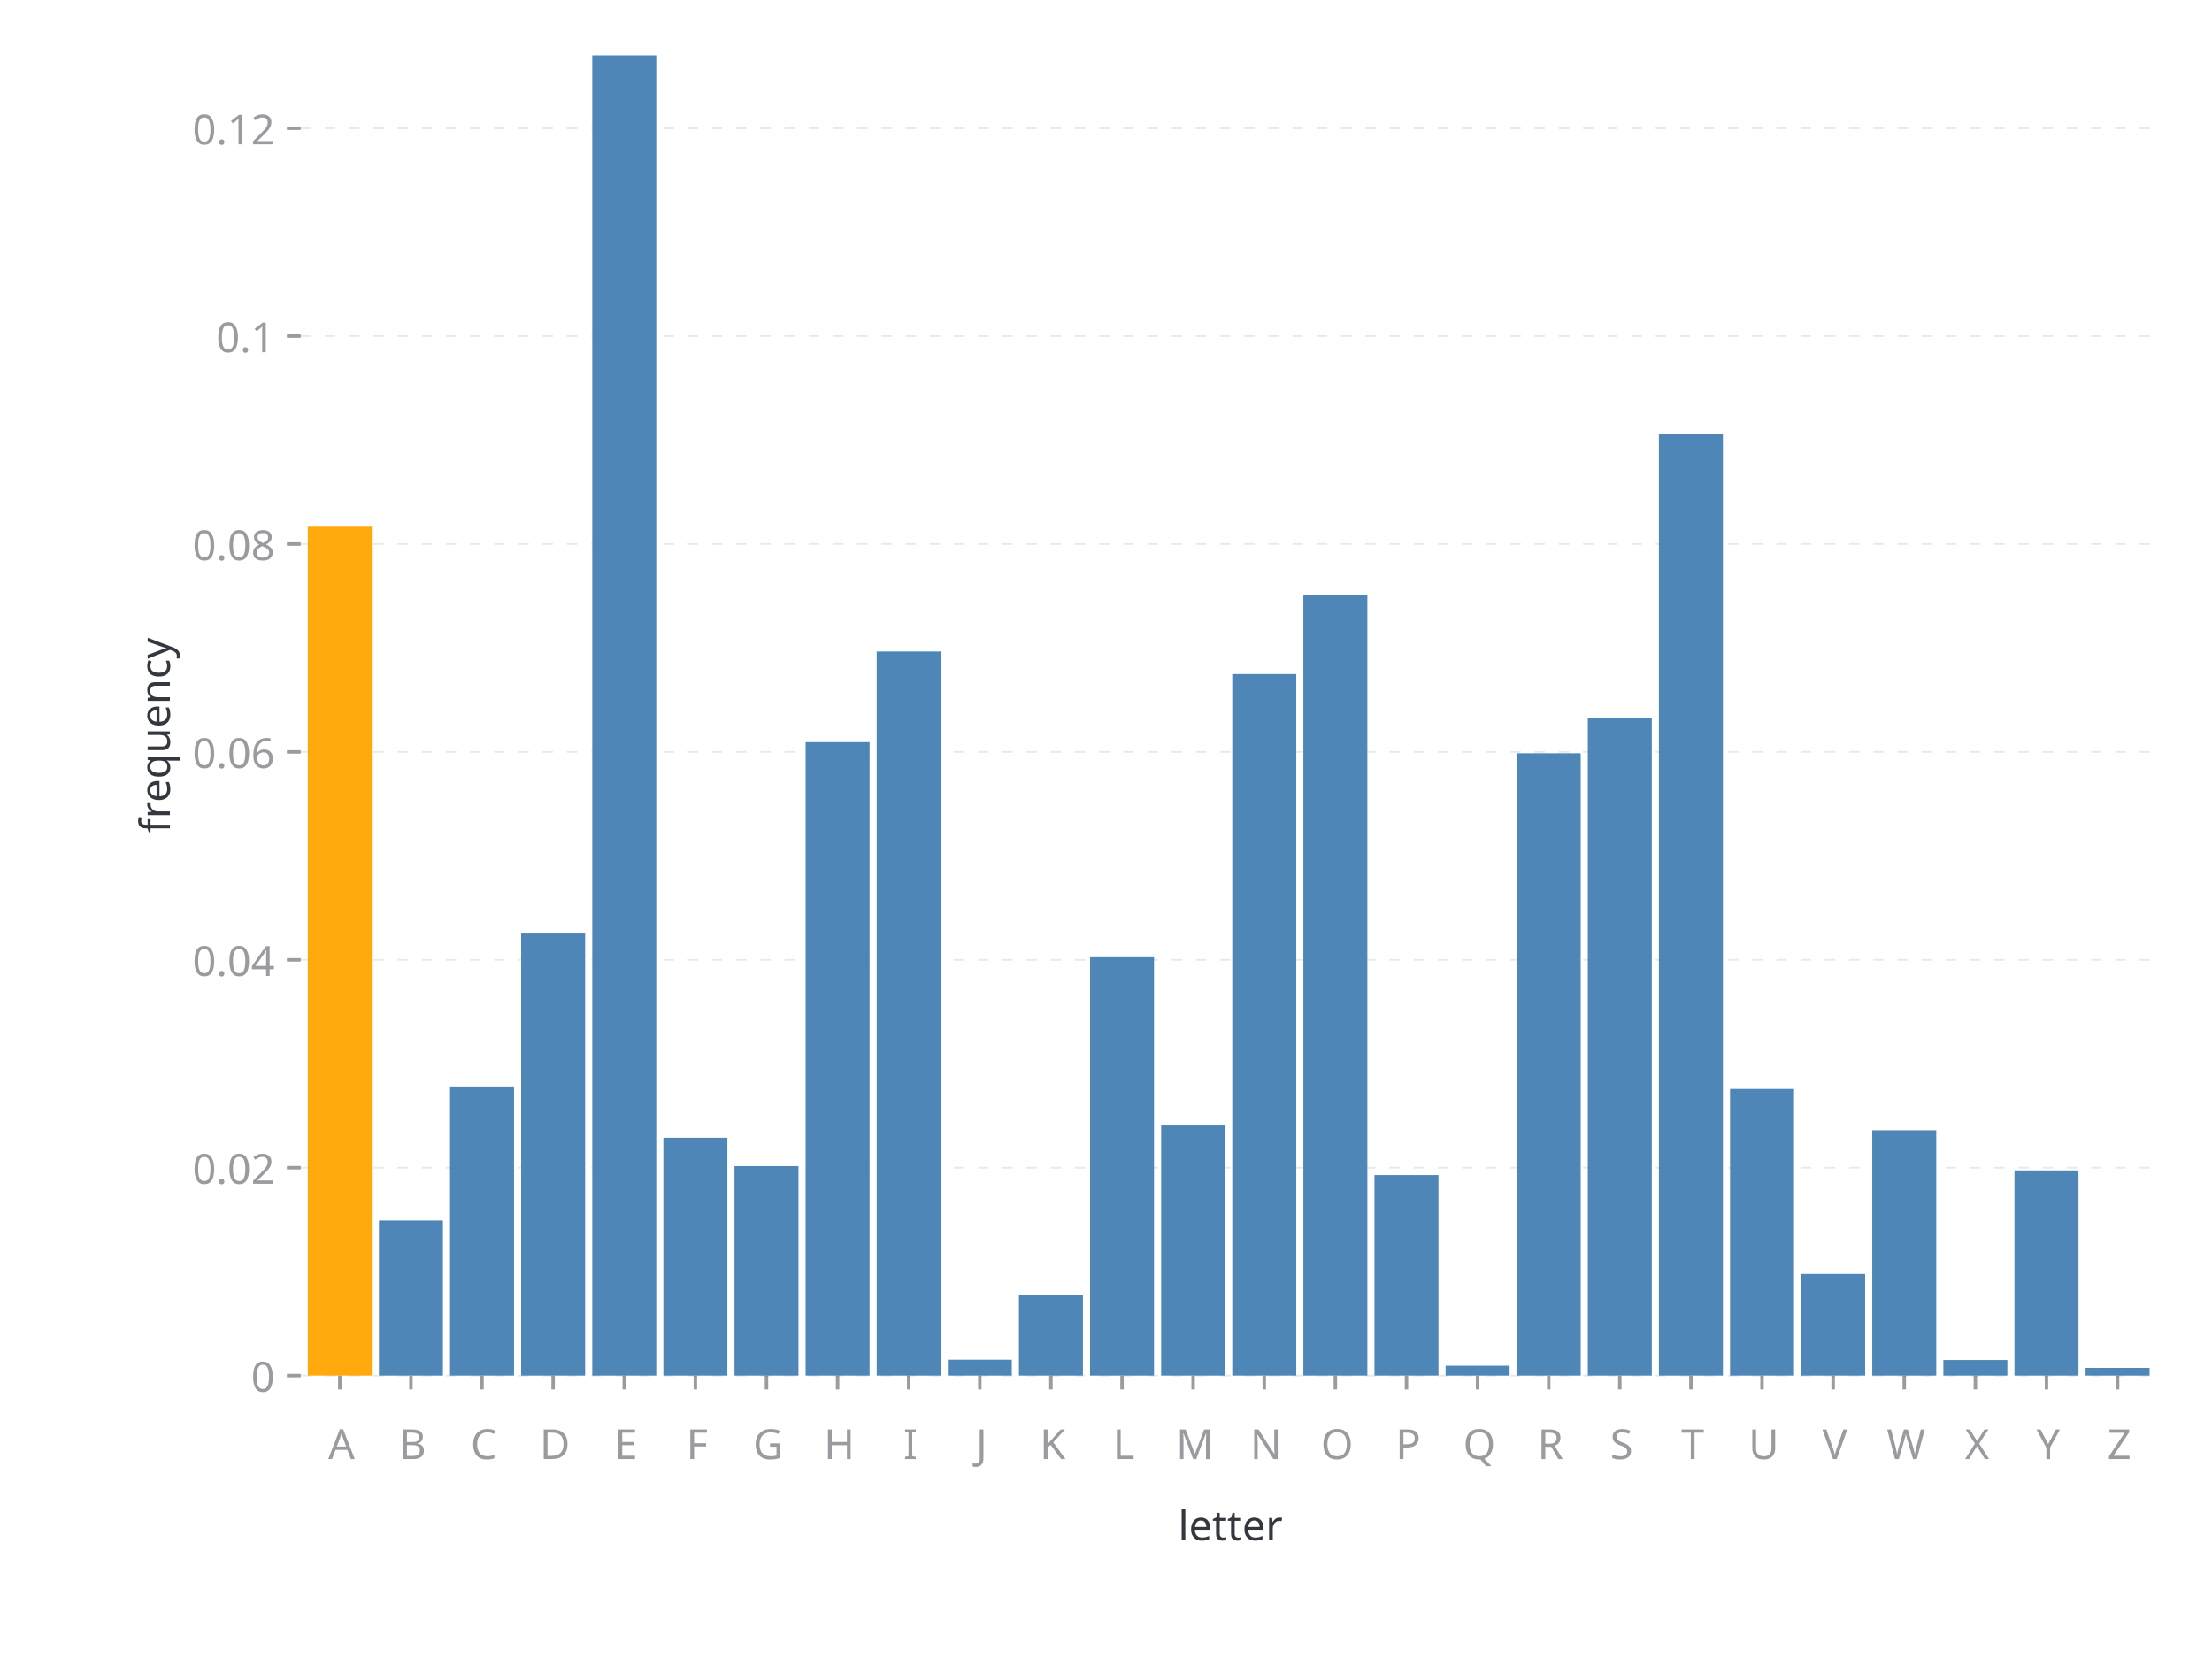
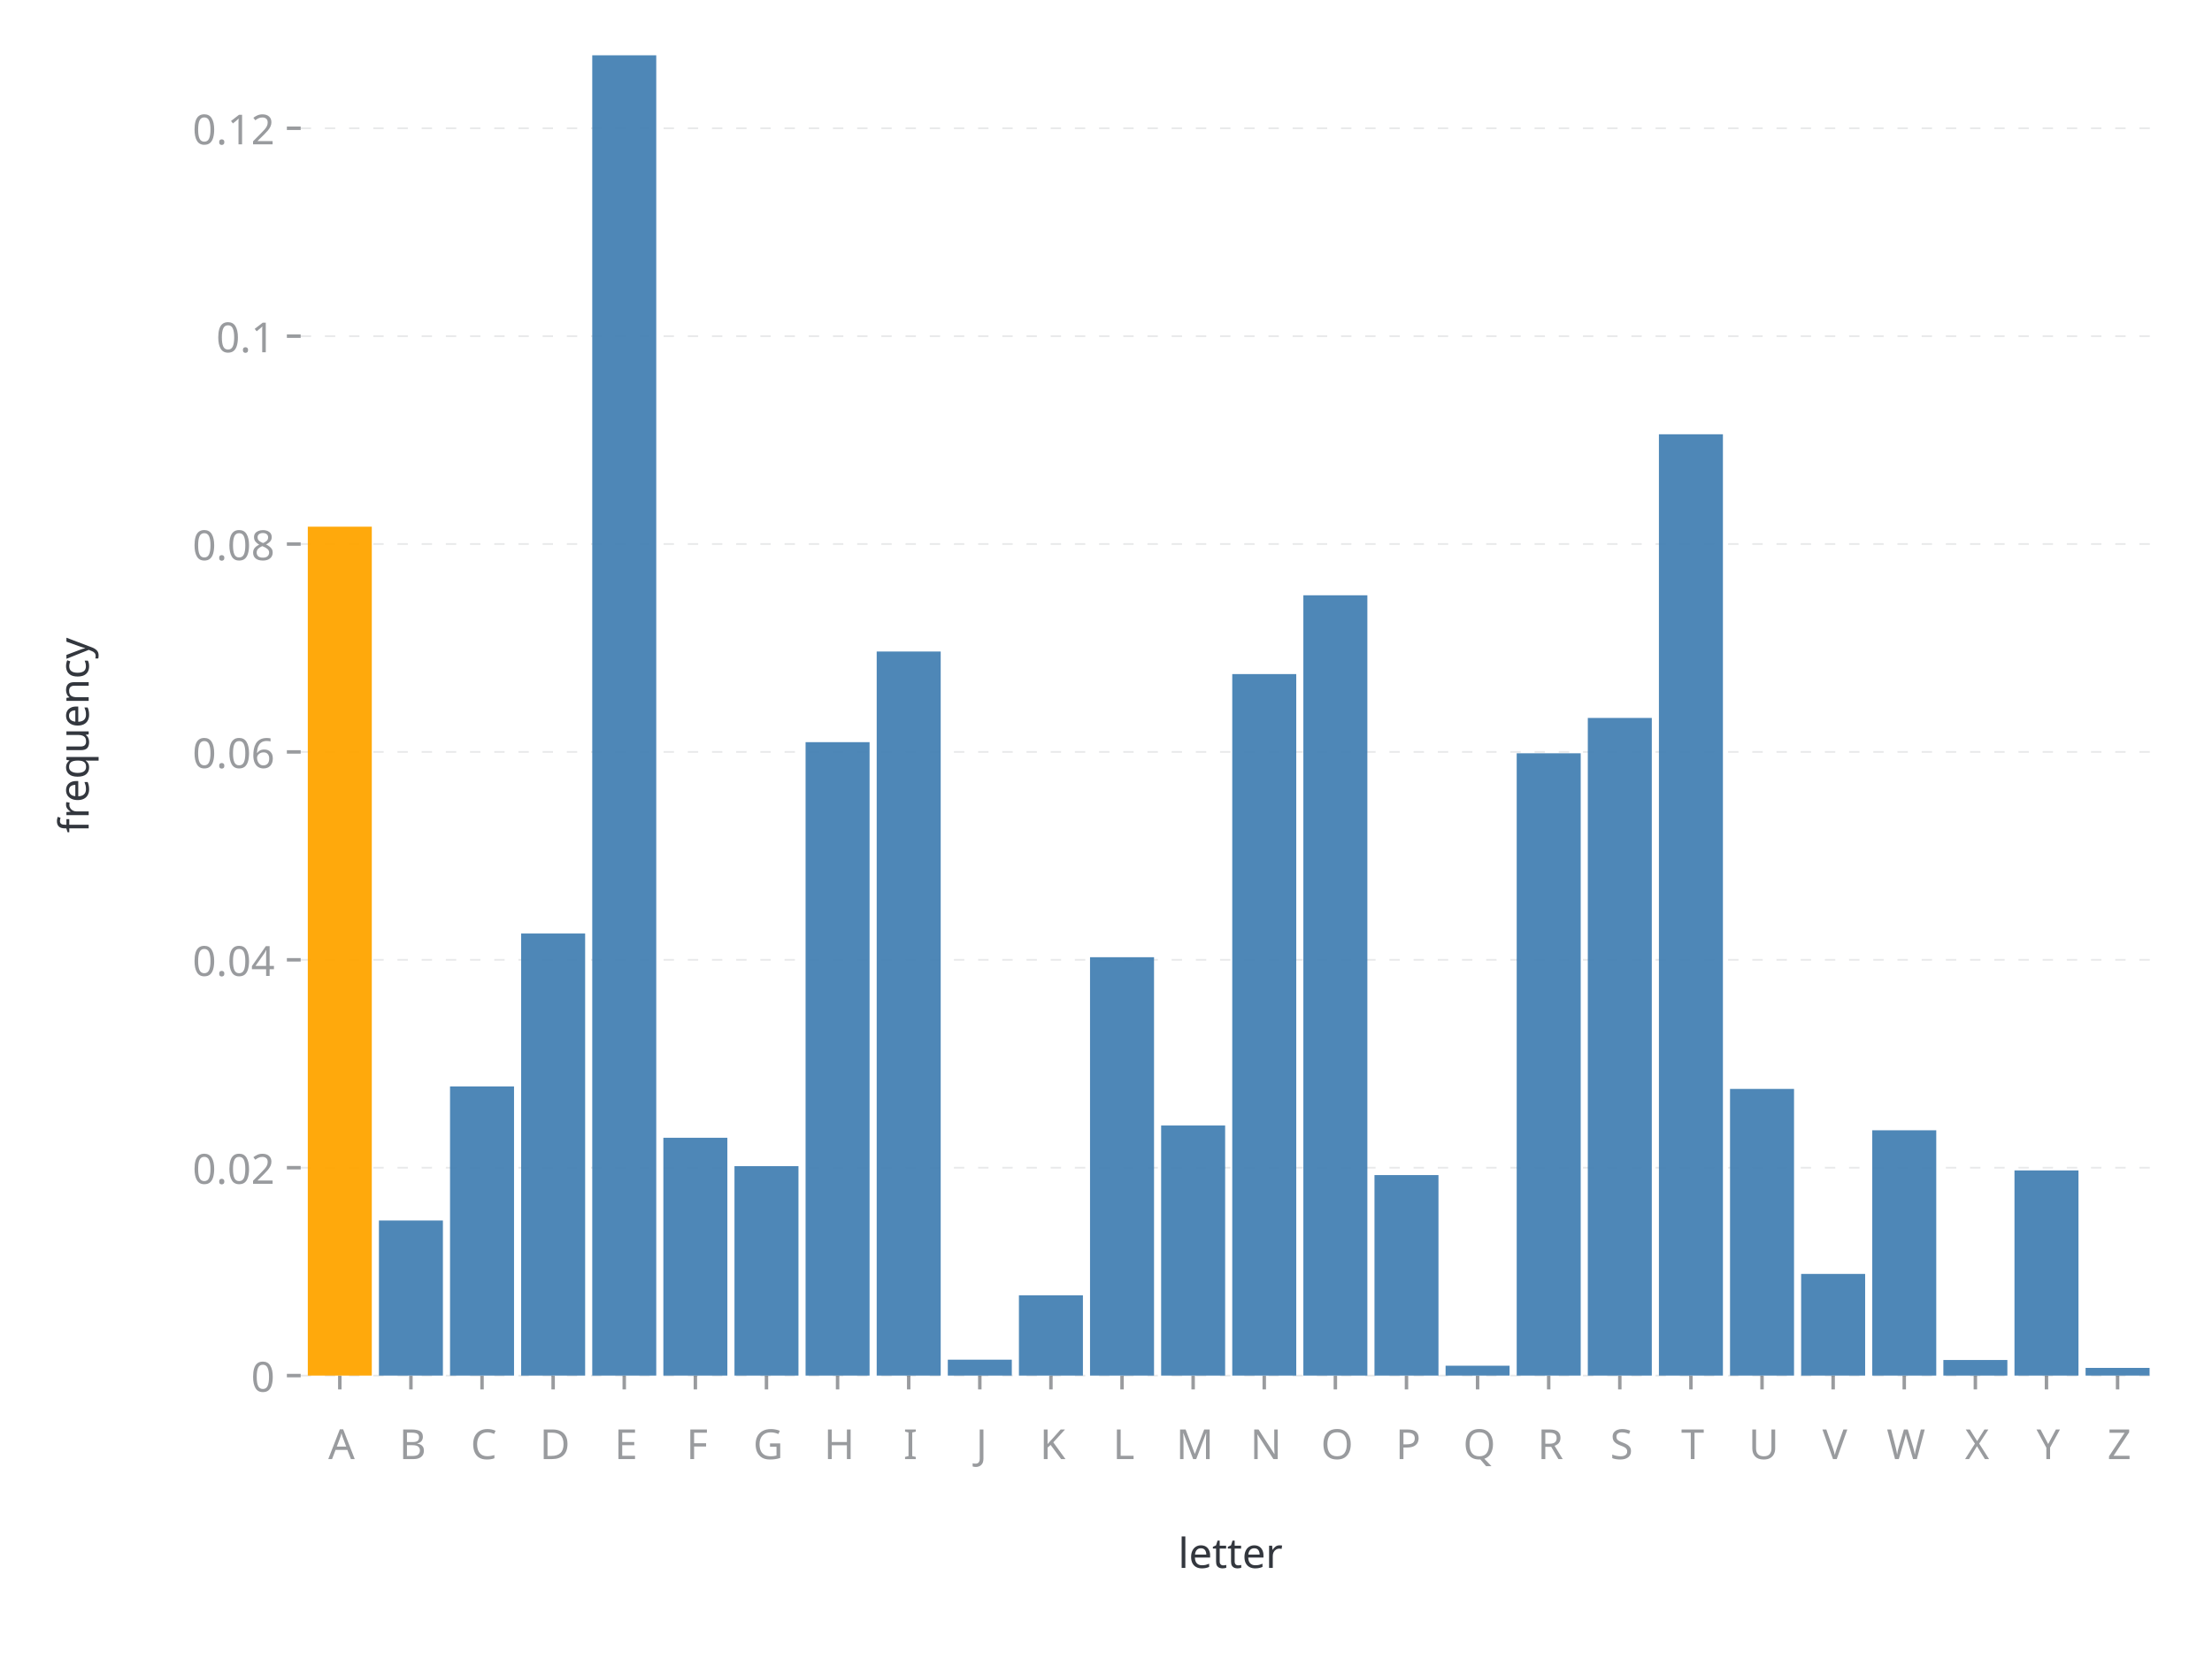
<svg xmlns="http://www.w3.org/2000/svg" width="640" height="480" style="background: transparent;" color-interpolation-filters="sRGB">
  <defs />
  <g id="g-svg-camera">
    <g id="g-root" fill="none">
      <g id="g-svg-36" fill="none" class="view">
        <g>
          <path id="g-svg-37" fill="rgba(0,0,0,0)" class="area" d="M 0,0 l 640,0 l 0,480 l-640 0 z" x="0" y="0" width="640" height="480" />
        </g>
        <g>
          <path id="g-svg-38" fill="rgba(0,0,0,0)" class="area" d="M 16,16 l 608,0 l 0,448 l-608 0 z" x="16" y="16" width="608" height="448" />
        </g>
        <g>
          <path id="g-svg-39" fill="rgba(0,0,0,0)" class="area" d="M 87,16 l 537,0 l 0,382 l-537 0 z" x="87" y="16" width="537" height="382" />
        </g>
        <g>
          <path id="g-svg-40" fill="rgba(0,0,0,0)" class="area" d="M 87,16 l 537,0 l 0,382 l-537 0 z" x="87" y="16" width="537" height="382" />
        </g>
        <g id="g-svg-41" fill="none" class="component">
          <g id="g-svg-43" fill="none" class="axis">
            <g id="g-svg-44" fill="none" class="axis-grid-group" />
            <g id="g-svg-45" fill="none" class="axis-main-group">
              <g id="g-svg-46" fill="none" class="axis-line-group">
                <g>
                  <line id="g-svg-47" fill="none" x1="87" y1="398" x2="624" y2="398" class="axis-line axis-line" stroke-width="0.5" stroke="rgba(29,33,41,1)" stroke-opacity="0.45" opacity="0" />
                </g>
              </g>
              <g id="g-svg-48" fill="none" class="axis-tick-group">
                <g id="g-svg-49" fill="none" transform="matrix(1,0,0,1,98.31609,398)" class="axis-tick">
                  <g>
                    <line id="g-svg-75" fill="none" x1="0" y1="0" x2="0" y2="4" class="axis-tick-item" stroke-width="1" stroke="rgba(29,33,41,1)" opacity="0.45" />
                  </g>
                </g>
                <g id="g-svg-50" fill="none" transform="matrix(1,0,0,1,118.8908,398)" class="axis-tick">
                  <g>
                    <line id="g-svg-76" fill="none" x1="0" y1="0" x2="0" y2="4" class="axis-tick-item" stroke-width="1" stroke="rgba(29,33,41,1)" opacity="0.45" />
                  </g>
                </g>
                <g id="g-svg-51" fill="none" transform="matrix(1,0,0,1,139.4655,398)" class="axis-tick">
                  <g>
                    <line id="g-svg-77" fill="none" x1="0" y1="0" x2="0" y2="4" class="axis-tick-item" stroke-width="1" stroke="rgba(29,33,41,1)" opacity="0.45" />
                  </g>
                </g>
                <g id="g-svg-52" fill="none" transform="matrix(1,0,0,1,160.0402,398)" class="axis-tick">
                  <g>
                    <line id="g-svg-78" fill="none" x1="0" y1="0" x2="0" y2="4" class="axis-tick-item" stroke-width="1" stroke="rgba(29,33,41,1)" opacity="0.45" />
                  </g>
                </g>
                <g id="g-svg-53" fill="none" transform="matrix(1,0,0,1,180.6149,398)" class="axis-tick">
                  <g>
                    <line id="g-svg-79" fill="none" x1="0" y1="0" x2="0" y2="4" class="axis-tick-item" stroke-width="1" stroke="rgba(29,33,41,1)" opacity="0.45" />
                  </g>
                </g>
                <g id="g-svg-54" fill="none" transform="matrix(1,0,0,1,201.1897,398)" class="axis-tick">
                  <g>
                    <line id="g-svg-80" fill="none" x1="0" y1="0" x2="0" y2="4" class="axis-tick-item" stroke-width="1" stroke="rgba(29,33,41,1)" opacity="0.45" />
                  </g>
                </g>
                <g id="g-svg-55" fill="none" transform="matrix(1,0,0,1,221.7644,398)" class="axis-tick">
                  <g>
                    <line id="g-svg-81" fill="none" x1="0" y1="0" x2="0" y2="4" class="axis-tick-item" stroke-width="1" stroke="rgba(29,33,41,1)" opacity="0.45" />
                  </g>
                </g>
                <g id="g-svg-56" fill="none" transform="matrix(1,0,0,1,242.3391,398)" class="axis-tick">
                  <g>
                    <line id="g-svg-82" fill="none" x1="0" y1="0" x2="0" y2="4" class="axis-tick-item" stroke-width="1" stroke="rgba(29,33,41,1)" opacity="0.45" />
                  </g>
                </g>
                <g id="g-svg-57" fill="none" transform="matrix(1,0,0,1,262.9138,398)" class="axis-tick">
                  <g>
                    <line id="g-svg-83" fill="none" x1="0" y1="0" x2="0" y2="4" class="axis-tick-item" stroke-width="1" stroke="rgba(29,33,41,1)" opacity="0.45" />
                  </g>
                </g>
                <g id="g-svg-58" fill="none" transform="matrix(1,0,0,1,283.4885,398)" class="axis-tick">
                  <g>
                    <line id="g-svg-84" fill="none" x1="0" y1="0" x2="0" y2="4" class="axis-tick-item" stroke-width="1" stroke="rgba(29,33,41,1)" opacity="0.45" />
                  </g>
                </g>
                <g id="g-svg-59" fill="none" transform="matrix(1,0,0,1,304.0632,398)" class="axis-tick">
                  <g>
                    <line id="g-svg-85" fill="none" x1="0" y1="0" x2="0" y2="4" class="axis-tick-item" stroke-width="1" stroke="rgba(29,33,41,1)" opacity="0.45" />
                  </g>
                </g>
                <g id="g-svg-60" fill="none" transform="matrix(1,0,0,1,324.6379,398)" class="axis-tick">
                  <g>
                    <line id="g-svg-86" fill="none" x1="0" y1="0" x2="0" y2="4" class="axis-tick-item" stroke-width="1" stroke="rgba(29,33,41,1)" opacity="0.45" />
                  </g>
                </g>
                <g id="g-svg-61" fill="none" transform="matrix(1,0,0,1,345.2126,398)" class="axis-tick">
                  <g>
                    <line id="g-svg-87" fill="none" x1="0" y1="0" x2="0" y2="4" class="axis-tick-item" stroke-width="1" stroke="rgba(29,33,41,1)" opacity="0.45" />
                  </g>
                </g>
                <g id="g-svg-62" fill="none" transform="matrix(1,0,0,1,365.7874,398)" class="axis-tick">
                  <g>
                    <line id="g-svg-88" fill="none" x1="0" y1="0" x2="0" y2="4" class="axis-tick-item" stroke-width="1" stroke="rgba(29,33,41,1)" opacity="0.45" />
                  </g>
                </g>
                <g id="g-svg-63" fill="none" transform="matrix(1,0,0,1,386.3621,398)" class="axis-tick">
                  <g>
                    <line id="g-svg-89" fill="none" x1="0" y1="0" x2="0" y2="4" class="axis-tick-item" stroke-width="1" stroke="rgba(29,33,41,1)" opacity="0.45" />
                  </g>
                </g>
                <g id="g-svg-64" fill="none" transform="matrix(1,0,0,1,406.9368,398)" class="axis-tick">
                  <g>
                    <line id="g-svg-90" fill="none" x1="0" y1="0" x2="0" y2="4" class="axis-tick-item" stroke-width="1" stroke="rgba(29,33,41,1)" opacity="0.45" />
                  </g>
                </g>
                <g id="g-svg-65" fill="none" transform="matrix(1,0,0,1,427.5115,398)" class="axis-tick">
                  <g>
                    <line id="g-svg-91" fill="none" x1="0" y1="0" x2="0" y2="4" class="axis-tick-item" stroke-width="1" stroke="rgba(29,33,41,1)" opacity="0.45" />
                  </g>
                </g>
                <g id="g-svg-66" fill="none" transform="matrix(1,0,0,1,448.0862,398)" class="axis-tick">
                  <g>
                    <line id="g-svg-92" fill="none" x1="0" y1="0" x2="0" y2="4" class="axis-tick-item" stroke-width="1" stroke="rgba(29,33,41,1)" opacity="0.45" />
                  </g>
                </g>
                <g id="g-svg-67" fill="none" transform="matrix(1,0,0,1,468.6609,398)" class="axis-tick">
                  <g>
                    <line id="g-svg-93" fill="none" x1="0" y1="0" x2="0" y2="4" class="axis-tick-item" stroke-width="1" stroke="rgba(29,33,41,1)" opacity="0.45" />
                  </g>
                </g>
                <g id="g-svg-68" fill="none" transform="matrix(1,0,0,1,489.2356,398)" class="axis-tick">
                  <g>
                    <line id="g-svg-94" fill="none" x1="0" y1="0" x2="0" y2="4" class="axis-tick-item" stroke-width="1" stroke="rgba(29,33,41,1)" opacity="0.45" />
                  </g>
                </g>
                <g id="g-svg-69" fill="none" transform="matrix(1,0,0,1,509.8103,398)" class="axis-tick">
                  <g>
                    <line id="g-svg-95" fill="none" x1="0" y1="0" x2="0" y2="4" class="axis-tick-item" stroke-width="1" stroke="rgba(29,33,41,1)" opacity="0.45" />
                  </g>
                </g>
                <g id="g-svg-70" fill="none" transform="matrix(1,0,0,1,530.3851,398)" class="axis-tick">
                  <g>
                    <line id="g-svg-96" fill="none" x1="0" y1="0" x2="0" y2="4" class="axis-tick-item" stroke-width="1" stroke="rgba(29,33,41,1)" opacity="0.45" />
                  </g>
                </g>
                <g id="g-svg-71" fill="none" transform="matrix(1,0,0,1,550.9598,398)" class="axis-tick">
                  <g>
                    <line id="g-svg-97" fill="none" x1="0" y1="0" x2="0" y2="4" class="axis-tick-item" stroke-width="1" stroke="rgba(29,33,41,1)" opacity="0.45" />
                  </g>
                </g>
                <g id="g-svg-72" fill="none" transform="matrix(1,0,0,1,571.5345,398)" class="axis-tick">
                  <g>
                    <line id="g-svg-98" fill="none" x1="0" y1="0" x2="0" y2="4" class="axis-tick-item" stroke-width="1" stroke="rgba(29,33,41,1)" opacity="0.45" />
                  </g>
                </g>
                <g id="g-svg-73" fill="none" transform="matrix(1,0,0,1,592.1092,398)" class="axis-tick">
                  <g>
                    <line id="g-svg-99" fill="none" x1="0" y1="0" x2="0" y2="4" class="axis-tick-item" stroke-width="1" stroke="rgba(29,33,41,1)" opacity="0.45" />
                  </g>
                </g>
                <g id="g-svg-74" fill="none" transform="matrix(1,0,0,1,612.6839,398)" class="axis-tick">
                  <g>
                    <line id="g-svg-100" fill="none" x1="0" y1="0" x2="0" y2="4" class="axis-tick-item" stroke-width="1" stroke="rgba(29,33,41,1)" opacity="0.45" />
                  </g>
                </g>
              </g>
              <g id="g-svg-101" fill="none" class="axis-label-group">
                <g id="g-svg-102" fill="none" transform="matrix(1,0,0,1,98.31609,406)" class="axis-label">
                  <g>
                    <text id="g-svg-128" fill="rgba(29,33,41,1)" dominant-baseline="central" paint-order="stroke" dx="0.5" font-family="sans-serif" font-size="12" font-style="normal" font-variant="normal" font-weight="normal" stroke-width="1" text-anchor="middle" class="axis-label-item" dy="11.5px" opacity="0.45" visibility="visible">
                      A
                    </text>
                  </g>
                </g>
                <g id="g-svg-103" fill="none" transform="matrix(1,0,0,1,118.8908,406)" class="axis-label">
                  <g>
                    <text id="g-svg-129" fill="rgba(29,33,41,1)" dominant-baseline="central" paint-order="stroke" dx="0.5" font-family="sans-serif" font-size="12" font-style="normal" font-variant="normal" font-weight="normal" stroke-width="1" text-anchor="middle" class="axis-label-item" dy="11.5px" opacity="0.45" visibility="visible">
                      B
                    </text>
                  </g>
                </g>
                <g id="g-svg-104" fill="none" transform="matrix(1,0,0,1,139.4655,406)" class="axis-label">
                  <g>
                    <text id="g-svg-130" fill="rgba(29,33,41,1)" dominant-baseline="central" paint-order="stroke" dx="0.5" font-family="sans-serif" font-size="12" font-style="normal" font-variant="normal" font-weight="normal" stroke-width="1" text-anchor="middle" class="axis-label-item" dy="11.5px" opacity="0.45" visibility="visible">
                      C
                    </text>
                  </g>
                </g>
                <g id="g-svg-105" fill="none" transform="matrix(1,0,0,1,160.0402,406)" class="axis-label">
                  <g>
                    <text id="g-svg-131" fill="rgba(29,33,41,1)" dominant-baseline="central" paint-order="stroke" dx="0.5" font-family="sans-serif" font-size="12" font-style="normal" font-variant="normal" font-weight="normal" stroke-width="1" text-anchor="middle" class="axis-label-item" dy="11.5px" opacity="0.45" visibility="visible">
                      D
                    </text>
                  </g>
                </g>
                <g id="g-svg-106" fill="none" transform="matrix(1,0,0,1,180.6149,406)" class="axis-label">
                  <g>
                    <text id="g-svg-132" fill="rgba(29,33,41,1)" dominant-baseline="central" paint-order="stroke" dx="0.5" font-family="sans-serif" font-size="12" font-style="normal" font-variant="normal" font-weight="normal" stroke-width="1" text-anchor="middle" class="axis-label-item" dy="11.5px" opacity="0.45" visibility="visible">
                      E
                    </text>
                  </g>
                </g>
                <g id="g-svg-107" fill="none" transform="matrix(1,0,0,1,201.1897,406)" class="axis-label">
                  <g>
                    <text id="g-svg-133" fill="rgba(29,33,41,1)" dominant-baseline="central" paint-order="stroke" dx="0.5" font-family="sans-serif" font-size="12" font-style="normal" font-variant="normal" font-weight="normal" stroke-width="1" text-anchor="middle" class="axis-label-item" dy="11.5px" opacity="0.45" visibility="visible">
                      F
                    </text>
                  </g>
                </g>
                <g id="g-svg-108" fill="none" transform="matrix(1,0,0,1,221.7644,406)" class="axis-label">
                  <g>
                    <text id="g-svg-134" fill="rgba(29,33,41,1)" dominant-baseline="central" paint-order="stroke" dx="0.5" font-family="sans-serif" font-size="12" font-style="normal" font-variant="normal" font-weight="normal" stroke-width="1" text-anchor="middle" class="axis-label-item" dy="11.5px" opacity="0.45" visibility="visible">
                      G
                    </text>
                  </g>
                </g>
                <g id="g-svg-109" fill="none" transform="matrix(1,0,0,1,242.3391,406)" class="axis-label">
                  <g>
                    <text id="g-svg-135" fill="rgba(29,33,41,1)" dominant-baseline="central" paint-order="stroke" dx="0.5" font-family="sans-serif" font-size="12" font-style="normal" font-variant="normal" font-weight="normal" stroke-width="1" text-anchor="middle" class="axis-label-item" dy="11.5px" opacity="0.45" visibility="visible">
                      H
                    </text>
                  </g>
                </g>
                <g id="g-svg-110" fill="none" transform="matrix(1,0,0,1,262.9138,406)" class="axis-label">
                  <g>
                    <text id="g-svg-136" fill="rgba(29,33,41,1)" dominant-baseline="central" paint-order="stroke" dx="0.5" font-family="sans-serif" font-size="12" font-style="normal" font-variant="normal" font-weight="normal" stroke-width="1" text-anchor="middle" class="axis-label-item" dy="11.5px" opacity="0.45" visibility="visible">
                      I
                    </text>
                  </g>
                </g>
                <g id="g-svg-111" fill="none" transform="matrix(1,0,0,1,283.4885,406)" class="axis-label">
                  <g>
                    <text id="g-svg-137" fill="rgba(29,33,41,1)" dominant-baseline="central" paint-order="stroke" dx="0.5" font-family="sans-serif" font-size="12" font-style="normal" font-variant="normal" font-weight="normal" stroke-width="1" text-anchor="middle" class="axis-label-item" dy="11.5px" opacity="0.45" visibility="visible">
                      J
                    </text>
                  </g>
                </g>
                <g id="g-svg-112" fill="none" transform="matrix(1,0,0,1,304.0632,406)" class="axis-label">
                  <g>
                    <text id="g-svg-138" fill="rgba(29,33,41,1)" dominant-baseline="central" paint-order="stroke" dx="0.5" font-family="sans-serif" font-size="12" font-style="normal" font-variant="normal" font-weight="normal" stroke-width="1" text-anchor="middle" class="axis-label-item" dy="11.5px" opacity="0.45" visibility="visible">
                      K
                    </text>
                  </g>
                </g>
                <g id="g-svg-113" fill="none" transform="matrix(1,0,0,1,324.6379,406)" class="axis-label">
                  <g>
                    <text id="g-svg-139" fill="rgba(29,33,41,1)" dominant-baseline="central" paint-order="stroke" dx="0.5" font-family="sans-serif" font-size="12" font-style="normal" font-variant="normal" font-weight="normal" stroke-width="1" text-anchor="middle" class="axis-label-item" dy="11.5px" opacity="0.45" visibility="visible">
                      L
                    </text>
                  </g>
                </g>
                <g id="g-svg-114" fill="none" transform="matrix(1,0,0,1,345.2126,406)" class="axis-label">
                  <g>
                    <text id="g-svg-140" fill="rgba(29,33,41,1)" dominant-baseline="central" paint-order="stroke" dx="0.5" font-family="sans-serif" font-size="12" font-style="normal" font-variant="normal" font-weight="normal" stroke-width="1" text-anchor="middle" class="axis-label-item" dy="11.5px" opacity="0.45" visibility="visible">
                      M
                    </text>
                  </g>
                </g>
                <g id="g-svg-115" fill="none" transform="matrix(1,0,0,1,365.7874,406)" class="axis-label">
                  <g>
                    <text id="g-svg-141" fill="rgba(29,33,41,1)" dominant-baseline="central" paint-order="stroke" dx="0.5" font-family="sans-serif" font-size="12" font-style="normal" font-variant="normal" font-weight="normal" stroke-width="1" text-anchor="middle" class="axis-label-item" dy="11.5px" opacity="0.45" visibility="visible">
                      N
                    </text>
                  </g>
                </g>
                <g id="g-svg-116" fill="none" transform="matrix(1,0,0,1,386.3621,406)" class="axis-label">
                  <g>
                    <text id="g-svg-142" fill="rgba(29,33,41,1)" dominant-baseline="central" paint-order="stroke" dx="0.5" font-family="sans-serif" font-size="12" font-style="normal" font-variant="normal" font-weight="normal" stroke-width="1" text-anchor="middle" class="axis-label-item" dy="11.5px" opacity="0.45" visibility="visible">
                      O
                    </text>
                  </g>
                </g>
                <g id="g-svg-117" fill="none" transform="matrix(1,0,0,1,406.9368,406)" class="axis-label">
                  <g>
                    <text id="g-svg-143" fill="rgba(29,33,41,1)" dominant-baseline="central" paint-order="stroke" dx="0.5" font-family="sans-serif" font-size="12" font-style="normal" font-variant="normal" font-weight="normal" stroke-width="1" text-anchor="middle" class="axis-label-item" dy="11.5px" opacity="0.45" visibility="visible">
                      P
                    </text>
                  </g>
                </g>
                <g id="g-svg-118" fill="none" transform="matrix(1,0,0,1,427.5115,406)" class="axis-label">
                  <g>
                    <text id="g-svg-144" fill="rgba(29,33,41,1)" dominant-baseline="central" paint-order="stroke" dx="0.5" font-family="sans-serif" font-size="12" font-style="normal" font-variant="normal" font-weight="normal" stroke-width="1" text-anchor="middle" class="axis-label-item" dy="11.5px" opacity="0.45" visibility="visible">
                      Q
                    </text>
                  </g>
                </g>
                <g id="g-svg-119" fill="none" transform="matrix(1,0,0,1,448.0862,406)" class="axis-label">
                  <g>
                    <text id="g-svg-145" fill="rgba(29,33,41,1)" dominant-baseline="central" paint-order="stroke" dx="0.5" font-family="sans-serif" font-size="12" font-style="normal" font-variant="normal" font-weight="normal" stroke-width="1" text-anchor="middle" class="axis-label-item" dy="11.5px" opacity="0.45" visibility="visible">
                      R
                    </text>
                  </g>
                </g>
                <g id="g-svg-120" fill="none" transform="matrix(1,0,0,1,468.6609,406)" class="axis-label">
                  <g>
                    <text id="g-svg-146" fill="rgba(29,33,41,1)" dominant-baseline="central" paint-order="stroke" dx="0.5" font-family="sans-serif" font-size="12" font-style="normal" font-variant="normal" font-weight="normal" stroke-width="1" text-anchor="middle" class="axis-label-item" dy="11.5px" opacity="0.45" visibility="visible">
                      S
                    </text>
                  </g>
                </g>
                <g id="g-svg-121" fill="none" transform="matrix(1,0,0,1,489.2356,406)" class="axis-label">
                  <g>
                    <text id="g-svg-147" fill="rgba(29,33,41,1)" dominant-baseline="central" paint-order="stroke" dx="0.5" font-family="sans-serif" font-size="12" font-style="normal" font-variant="normal" font-weight="normal" stroke-width="1" text-anchor="middle" class="axis-label-item" dy="11.5px" opacity="0.45" visibility="visible">
                      T
                    </text>
                  </g>
                </g>
                <g id="g-svg-122" fill="none" transform="matrix(1,0,0,1,509.8103,406)" class="axis-label">
                  <g>
                    <text id="g-svg-148" fill="rgba(29,33,41,1)" dominant-baseline="central" paint-order="stroke" dx="0.5" font-family="sans-serif" font-size="12" font-style="normal" font-variant="normal" font-weight="normal" stroke-width="1" text-anchor="middle" class="axis-label-item" dy="11.5px" opacity="0.45" visibility="visible">
                      U
                    </text>
                  </g>
                </g>
                <g id="g-svg-123" fill="none" transform="matrix(1,0,0,1,530.3851,406)" class="axis-label">
                  <g>
                    <text id="g-svg-149" fill="rgba(29,33,41,1)" dominant-baseline="central" paint-order="stroke" dx="0.5" font-family="sans-serif" font-size="12" font-style="normal" font-variant="normal" font-weight="normal" stroke-width="1" text-anchor="middle" class="axis-label-item" dy="11.5px" opacity="0.45" visibility="visible">
                      V
                    </text>
                  </g>
                </g>
                <g id="g-svg-124" fill="none" transform="matrix(1,0,0,1,550.9598,406)" class="axis-label">
                  <g>
                    <text id="g-svg-150" fill="rgba(29,33,41,1)" dominant-baseline="central" paint-order="stroke" dx="0.5" font-family="sans-serif" font-size="12" font-style="normal" font-variant="normal" font-weight="normal" stroke-width="1" text-anchor="middle" class="axis-label-item" dy="11.5px" opacity="0.45" visibility="visible">
                      W
                    </text>
                  </g>
                </g>
                <g id="g-svg-125" fill="none" transform="matrix(1,0,0,1,571.5345,406)" class="axis-label">
                  <g>
                    <text id="g-svg-151" fill="rgba(29,33,41,1)" dominant-baseline="central" paint-order="stroke" dx="0.5" font-family="sans-serif" font-size="12" font-style="normal" font-variant="normal" font-weight="normal" stroke-width="1" text-anchor="middle" class="axis-label-item" dy="11.5px" opacity="0.45" visibility="visible">
                      X
                    </text>
                  </g>
                </g>
                <g id="g-svg-126" fill="none" transform="matrix(1,0,0,1,592.1092,406)" class="axis-label">
                  <g>
                    <text id="g-svg-152" fill="rgba(29,33,41,1)" dominant-baseline="central" paint-order="stroke" dx="0.5" font-family="sans-serif" font-size="12" font-style="normal" font-variant="normal" font-weight="normal" stroke-width="1" text-anchor="middle" class="axis-label-item" dy="11.5px" opacity="0.45" visibility="visible">
                      Y
                    </text>
                  </g>
                </g>
                <g id="g-svg-127" fill="none" transform="matrix(1,0,0,1,612.6839,406)" class="axis-label">
                  <g>
                    <text id="g-svg-153" fill="rgba(29,33,41,1)" dominant-baseline="central" paint-order="stroke" dx="0.5" font-family="sans-serif" font-size="12" font-style="normal" font-variant="normal" font-weight="normal" stroke-width="1" text-anchor="middle" class="axis-label-item" dy="11.5px" opacity="0.45" visibility="visible">
                      Z
                    </text>
                  </g>
                </g>
              </g>
            </g>
            <g id="g-svg-154" fill="none" transform="matrix(1,0,0,1,355.5,452.5)" class="axis-title-group">
-               <g>
+               <g transform="matrix(1,0,0,1,0,8)">
                <text id="g-svg-155" fill="rgba(29,33,41,1)" dominant-baseline="central" paint-order="stroke" dx="0.5" font-family="sans-serif" font-size="12" font-style="normal" font-variant="normal" font-weight="normal" stroke-width="1" text-anchor="middle" class="axis-title" dy="-11.5px" opacity="0.9">
                  letter
                </text>
              </g>
            </g>
          </g>
        </g>
        <g id="g-svg-42" fill="none" class="component">
          <g id="g-svg-156" fill="none" class="axis">
            <g id="g-svg-157" fill="none" class="axis-grid-group">
              <g id="g-svg-158" fill="none" class="axis-grid">
                <g id="g-svg-159" fill="none" class="grid-line-group">
                  <g>
                    <path id="g-svg-161" fill="none" class="grid-line" stroke="rgba(29,33,41,1)" stroke-width="0.5" stroke-dasharray="3,4" d="M 87,398 L 624,398" stroke-opacity="0.1" />
                  </g>
                  <g>
                    <path id="g-svg-162" fill="none" class="grid-line" stroke="rgba(29,33,41,1)" stroke-width="0.5" stroke-dasharray="3,4" d="M 87,337.852 L 624,337.852" stroke-opacity="0.1" />
                  </g>
                  <g>
                    <path id="g-svg-163" fill="none" class="grid-line" stroke="rgba(29,33,41,1)" stroke-width="0.5" stroke-dasharray="3,4" d="M 87,277.704 L 624,277.704" stroke-opacity="0.1" />
                  </g>
                  <g>
                    <path id="g-svg-164" fill="none" class="grid-line" stroke="rgba(29,33,41,1)" stroke-width="0.5" stroke-dasharray="3,4" d="M 87,217.556 L 624,217.556" stroke-opacity="0.1" />
                  </g>
                  <g>
                    <path id="g-svg-165" fill="none" class="grid-line" stroke="rgba(29,33,41,1)" stroke-width="0.5" stroke-dasharray="3,4" d="M 87,157.408 L 624,157.408" stroke-opacity="0.1" />
                  </g>
                  <g>
                    <path id="g-svg-166" fill="none" class="grid-line" stroke="rgba(29,33,41,1)" stroke-width="0.5" stroke-dasharray="3,4" d="M 87,97.26 L 624,97.26" stroke-opacity="0.1" />
                  </g>
                  <g>
                    <path id="g-svg-167" fill="none" class="grid-line" stroke="rgba(29,33,41,1)" stroke-width="0.5" stroke-dasharray="3,4" d="M 87,37.112 L 624,37.112" stroke-opacity="0.1" />
                  </g>
                </g>
                <g id="g-svg-160" fill="none" class="grid-region-group" />
              </g>
            </g>
            <g id="g-svg-168" fill="none" class="axis-main-group">
              <g id="g-svg-169" fill="none" class="axis-line-group">
                <g>
                  <line id="g-svg-170" fill="none" x1="87" y1="398" x2="87" y2="16" class="axis-line axis-line" stroke-width="0.5" stroke="rgba(29,33,41,1)" stroke-opacity="0.45" opacity="0" />
                </g>
              </g>
              <g id="g-svg-171" fill="none" class="axis-tick-group">
                <g id="g-svg-172" fill="none" transform="matrix(1,0,0,1,87,398)" class="axis-tick">
                  <g>
                    <line id="g-svg-179" fill="none" x1="0" y1="0" x2="-4" y2="0" class="axis-tick-item" stroke-width="1" stroke="rgba(29,33,41,1)" opacity="0.45" />
                  </g>
                </g>
                <g id="g-svg-173" fill="none" transform="matrix(1,0,0,1,87,337.852)" class="axis-tick">
                  <g>
                    <line id="g-svg-180" fill="none" x1="0" y1="0" x2="-4" y2="0" class="axis-tick-item" stroke-width="1" stroke="rgba(29,33,41,1)" opacity="0.45" />
                  </g>
                </g>
                <g id="g-svg-174" fill="none" transform="matrix(1,0,0,1,87,277.704)" class="axis-tick">
                  <g>
                    <line id="g-svg-181" fill="none" x1="0" y1="0" x2="-4" y2="0" class="axis-tick-item" stroke-width="1" stroke="rgba(29,33,41,1)" opacity="0.45" />
                  </g>
                </g>
                <g id="g-svg-175" fill="none" transform="matrix(1,0,0,1,87,217.556)" class="axis-tick">
                  <g>
                    <line id="g-svg-182" fill="none" x1="0" y1="0" x2="-4" y2="0" class="axis-tick-item" stroke-width="1" stroke="rgba(29,33,41,1)" opacity="0.45" />
                  </g>
                </g>
                <g id="g-svg-176" fill="none" transform="matrix(1,0,0,1,87,157.408)" class="axis-tick">
                  <g>
                    <line id="g-svg-183" fill="none" x1="0" y1="0" x2="-4" y2="0" class="axis-tick-item" stroke-width="1" stroke="rgba(29,33,41,1)" opacity="0.45" />
                  </g>
                </g>
                <g id="g-svg-177" fill="none" transform="matrix(1,0,0,1,87,97.25996)" class="axis-tick">
                  <g>
                    <line id="g-svg-184" fill="none" x1="0" y1="0" x2="-4" y2="0" class="axis-tick-item" stroke-width="1" stroke="rgba(29,33,41,1)" opacity="0.45" />
                  </g>
                </g>
                <g id="g-svg-178" fill="none" transform="matrix(1,0,0,1,87,37.11195)" class="axis-tick">
                  <g>
                    <line id="g-svg-185" fill="none" x1="0" y1="0" x2="-4" y2="0" class="axis-tick-item" stroke-width="1" stroke="rgba(29,33,41,1)" opacity="0.45" />
                  </g>
                </g>
              </g>
              <g id="g-svg-186" fill="none" class="axis-label-group">
                <g id="g-svg-187" fill="none" transform="matrix(1,0,0,1,79,398)" class="axis-label">
                  <g>
                    <text id="g-svg-194" fill="rgba(29,33,41,1)" dominant-baseline="central" paint-order="stroke" dx="0.5" font-family="sans-serif" font-size="12" font-style="normal" font-variant="normal" font-weight="normal" stroke-width="1" text-anchor="end" class="axis-label-item" opacity="0.45" visibility="visible">
                      0
                    </text>
                  </g>
                </g>
                <g id="g-svg-188" fill="none" transform="matrix(1,0,0,1,79,337.852)" class="axis-label">
                  <g>
                    <text id="g-svg-195" fill="rgba(29,33,41,1)" dominant-baseline="central" paint-order="stroke" dx="0.5" font-family="sans-serif" font-size="12" font-style="normal" font-variant="normal" font-weight="normal" stroke-width="1" text-anchor="end" class="axis-label-item" opacity="0.45" visibility="visible">
                      0.02
                    </text>
                  </g>
                </g>
                <g id="g-svg-189" fill="none" transform="matrix(1,0,0,1,79,277.704)" class="axis-label">
                  <g>
                    <text id="g-svg-196" fill="rgba(29,33,41,1)" dominant-baseline="central" paint-order="stroke" dx="0.5" font-family="sans-serif" font-size="12" font-style="normal" font-variant="normal" font-weight="normal" stroke-width="1" text-anchor="end" class="axis-label-item" opacity="0.45" visibility="visible">
                      0.04
                    </text>
                  </g>
                </g>
                <g id="g-svg-190" fill="none" transform="matrix(1,0,0,1,79,217.556)" class="axis-label">
                  <g>
                    <text id="g-svg-197" fill="rgba(29,33,41,1)" dominant-baseline="central" paint-order="stroke" dx="0.5" font-family="sans-serif" font-size="12" font-style="normal" font-variant="normal" font-weight="normal" stroke-width="1" text-anchor="end" class="axis-label-item" opacity="0.45" visibility="visible">
                      0.06
                    </text>
                  </g>
                </g>
                <g id="g-svg-191" fill="none" transform="matrix(1,0,0,1,79,157.408)" class="axis-label">
                  <g>
                    <text id="g-svg-198" fill="rgba(29,33,41,1)" dominant-baseline="central" paint-order="stroke" dx="0.5" font-family="sans-serif" font-size="12" font-style="normal" font-variant="normal" font-weight="normal" stroke-width="1" text-anchor="end" class="axis-label-item" opacity="0.45" visibility="visible">
                      0.08
                    </text>
                  </g>
                </g>
                <g id="g-svg-192" fill="none" transform="matrix(1,0,0,1,79,97.25996)" class="axis-label">
                  <g>
                    <text id="g-svg-199" fill="rgba(29,33,41,1)" dominant-baseline="central" paint-order="stroke" dx="0.5" font-family="sans-serif" font-size="12" font-style="normal" font-variant="normal" font-weight="normal" stroke-width="1" text-anchor="end" class="axis-label-item" opacity="0.45" visibility="visible">
                      0.1
                    </text>
                  </g>
                </g>
                <g id="g-svg-193" fill="none" transform="matrix(1,0,0,1,79,37.11195)" class="axis-label">
                  <g>
                    <text id="g-svg-200" fill="rgba(29,33,41,1)" dominant-baseline="central" paint-order="stroke" dx="0.5" font-family="sans-serif" font-size="12" font-style="normal" font-variant="normal" font-weight="normal" stroke-width="1" text-anchor="end" class="axis-label-item" opacity="0.45" visibility="visible">
                      0.12
                    </text>
                  </g>
                </g>
              </g>
            </g>
            <g id="g-svg-201" fill="none" transform="matrix(1,0,0,1,28.5,212.75)" class="axis-title-group">
-               <g transform="matrix(0,-1,1,0,16,0.5)">
+               <g transform="matrix(0,-1,1,0,-7.5,0.5)">
                <text id="g-svg-202" fill="rgba(29,33,41,1)" dominant-baseline="central" paint-order="stroke" dx="0.5" font-family="sans-serif" font-size="12" font-style="normal" font-variant="normal" font-weight="normal" stroke-width="1" text-anchor="middle" class="axis-title" opacity="0.9">
                  frequency
                </text>
              </g>
            </g>
          </g>
        </g>
        <g transform="matrix(1,0,0,1,87,16)">
          <path id="g-svg-203" fill="rgba(0,0,0,0)" class="plot" d="M 0,0 l 537,0 l 0,382 l-537 0 z" width="537" height="382" />
          <g id="g-svg-204" fill="none" class="main-layer">
            <g>
              <path id="g-svg-206" fill="rgba(255,165,0,1)" d="M 2.057,136.386 l 18.517,0 l 0,245.614 l-18.517 0 z" x="2.057" y="136.386" width="18.517" height="245.614" fill-opacity="0.95" stroke-width="0" stroke="rgba(70,130,180,1)" class="element" />
            </g>
            <g>
              <path id="g-svg-207" fill="rgba(70,130,180,1)" d="M 22.632,337.13 l 18.517,0 l 0,44.87 l-18.517 0 z" x="22.632" y="337.13" width="18.517" height="44.87" fill-opacity="0.95" stroke-width="0" stroke="rgba(70,130,180,1)" class="element" />
            </g>
            <g>
              <path id="g-svg-208" fill="rgba(70,130,180,1)" d="M 43.207,298.334 l 18.517,0 l 0,83.666 l-18.517 0 z" x="43.207" y="298.334" width="18.517" height="83.666" fill-opacity="0.95" stroke-width="0" stroke="rgba(70,130,180,1)" class="element" />
            </g>
            <g>
              <path id="g-svg-209" fill="rgba(70,130,180,1)" d="M 63.782,254.095 l 18.517,0 l 0,127.905 l-18.517 0 z" x="63.782" y="254.095" width="18.517" height="127.905" fill-opacity="0.95" stroke-width="0" stroke="rgba(70,130,180,1)" class="element" />
            </g>
            <g>
              <path id="g-svg-210" fill="rgba(70,130,180,1)" d="M 84.356,0 l 18.517,0 l 0,382 l-18.517 0 z" x="84.356" y="0" width="18.517" height="382" fill-opacity="0.95" stroke-width="0" stroke="rgba(70,130,180,1)" class="element" />
            </g>
            <g>
              <path id="g-svg-211" fill="rgba(70,130,180,1)" d="M 104.931,313.191 l 18.517,0 l 0,68.809 l-18.517 0 z" x="104.931" y="313.191" width="18.517" height="68.809" fill-opacity="0.95" stroke-width="0" stroke="rgba(70,130,180,1)" class="element" />
            </g>
            <g>
              <path id="g-svg-212" fill="rgba(70,130,180,1)" d="M 125.506,321.401 l 18.517,0 l 0,60.599 l-18.517 0 z" x="125.506" y="321.401" width="18.517" height="60.599" fill-opacity="0.95" stroke-width="0" stroke="rgba(70,130,180,1)" class="element" />
            </g>
            <g>
              <path id="g-svg-213" fill="rgba(70,130,180,1)" d="M 146.08,198.729 l 18.517,0 l 0,183.271 l-18.517 0 z" x="146.08" y="198.729" width="18.517" height="183.271" fill-opacity="0.95" stroke-width="0" stroke="rgba(70,130,180,1)" class="element" />
            </g>
            <g>
              <path id="g-svg-214" fill="rgba(70,130,180,1)" d="M 166.655,172.504 l 18.517,0 l 0,209.496 l-18.517 0 z" x="166.655" y="172.504" width="18.517" height="209.496" fill-opacity="0.95" stroke-width="0" stroke="rgba(70,130,180,1)" class="element" />
            </g>
            <g>
              <path id="g-svg-215" fill="rgba(70,130,180,1)" d="M 187.23,377.399 l 18.517,0 l 0,4.601 l-18.517 0 z" x="187.23" y="377.399" width="18.517" height="4.601" fill-opacity="0.95" stroke-width="0" stroke="rgba(70,130,180,1)" class="element" />
            </g>
            <g>
              <path id="g-svg-216" fill="rgba(70,130,180,1)" d="M 207.805,358.783 l 18.517,0 l 0,23.217 l-18.517 0 z" x="207.805" y="358.783" width="18.517" height="23.217" fill-opacity="0.95" stroke-width="0" stroke="rgba(70,130,180,1)" class="element" />
            </g>
            <g>
              <path id="g-svg-217" fill="rgba(70,130,180,1)" d="M 228.379,260.952 l 18.517,0 l 0,121.048 l-18.517 0 z" x="228.379" y="260.952" width="18.517" height="121.048" fill-opacity="0.95" stroke-width="0" stroke="rgba(70,130,180,1)" class="element" />
            </g>
            <g>
              <path id="g-svg-218" fill="rgba(70,130,180,1)" d="M 248.954,309.642 l 18.517,0 l 0,72.358 l-18.517 0 z" x="248.954" y="309.642" width="18.517" height="72.358" fill-opacity="0.95" stroke-width="0" stroke="rgba(70,130,180,1)" class="element" />
            </g>
            <g>
              <path id="g-svg-219" fill="rgba(70,130,180,1)" d="M 269.529,179.031 l 18.517,0 l 0,202.969 l-18.517 0 z" x="269.529" y="179.031" width="18.517" height="202.969" fill-opacity="0.95" stroke-width="0" stroke="rgba(70,130,180,1)" class="element" />
            </g>
            <g>
              <path id="g-svg-220" fill="rgba(70,130,180,1)" d="M 290.103,156.234 l 18.517,0 l 0,225.766 l-18.517 0 z" x="290.103" y="156.234" width="18.517" height="225.766" fill-opacity="0.95" stroke-width="0" stroke="rgba(70,130,180,1)" class="element" />
            </g>
            <g>
              <path id="g-svg-221" fill="rgba(70,130,180,1)" d="M 310.678,323.987 l 18.517,0 l 0,58.013 l-18.517 0 z" x="310.678" y="323.987" width="18.517" height="58.013" fill-opacity="0.95" stroke-width="0" stroke="rgba(70,130,180,1)" class="element" />
            </g>
            <g>
              <path id="g-svg-222" fill="rgba(70,130,180,1)" d="M 331.253,379.143 l 18.517,0 l 0,2.857 l-18.517 0 z" x="331.253" y="379.143" width="18.517" height="2.857" fill-opacity="0.95" stroke-width="0" stroke="rgba(70,130,180,1)" class="element" />
            </g>
            <g>
              <path id="g-svg-223" fill="rgba(70,130,180,1)" d="M 351.828,201.947 l 18.517,0 l 0,180.053 l-18.517 0 z" x="351.828" y="201.947" width="18.517" height="180.053" fill-opacity="0.95" stroke-width="0" stroke="rgba(70,130,180,1)" class="element" />
            </g>
            <g>
              <path id="g-svg-224" fill="rgba(70,130,180,1)" d="M 372.402,191.722 l 18.517,0 l 0,190.278 l-18.517 0 z" x="372.402" y="191.722" width="18.517" height="190.278" fill-opacity="0.95" stroke-width="0" stroke="rgba(70,130,180,1)" class="element" />
            </g>
            <g>
              <path id="g-svg-225" fill="rgba(70,130,180,1)" d="M 392.977,109.65 l 18.517,0 l 0,272.35 l-18.517 0 z" x="392.977" y="109.65" width="18.517" height="272.35" fill-opacity="0.95" stroke-width="0" stroke="rgba(70,130,180,1)" class="element" />
            </g>
            <g>
              <path id="g-svg-226" fill="rgba(70,130,180,1)" d="M 413.552,299.056 l 18.517,0 l 0,82.944 l-18.517 0 z" x="413.552" y="299.056" width="18.517" height="82.944" fill-opacity="0.95" stroke-width="0" stroke="rgba(70,130,180,1)" class="element" />
            </g>
            <g>
              <path id="g-svg-227" fill="rgba(70,130,180,1)" d="M 434.126,352.588 l 18.517,0 l 0,29.412 l-18.517 0 z" x="434.126" y="352.588" width="18.517" height="29.412" fill-opacity="0.95" stroke-width="0" stroke="rgba(70,130,180,1)" class="element" />
            </g>
            <g>
              <path id="g-svg-228" fill="rgba(70,130,180,1)" d="M 454.701,311.025 l 18.517,0 l 0,70.975 l-18.517 0 z" x="454.701" y="311.025" width="18.517" height="70.975" fill-opacity="0.95" stroke-width="0" stroke="rgba(70,130,180,1)" class="element" />
            </g>
            <g>
              <path id="g-svg-229" fill="rgba(70,130,180,1)" d="M 475.276,377.489 l 18.517,0 l 0,4.511 l-18.517 0 z" x="475.276" y="377.489" width="18.517" height="4.511" fill-opacity="0.95" stroke-width="0" stroke="rgba(70,130,180,1)" class="element" />
            </g>
            <g>
              <path id="g-svg-230" fill="rgba(70,130,180,1)" d="M 495.851,322.634 l 18.517,0 l 0,59.366 l-18.517 0 z" x="495.851" y="322.634" width="18.517" height="59.366" fill-opacity="0.95" stroke-width="0" stroke="rgba(70,130,180,1)" class="element" />
            </g>
            <g>
              <path id="g-svg-231" fill="rgba(70,130,180,1)" d="M 516.425,379.775 l 18.517,0 l 0,2.225 l-18.517 0 z" x="516.425" y="379.775" width="18.517" height="2.225" fill-opacity="0.95" stroke-width="0" stroke="rgba(70,130,180,1)" class="element" />
            </g>
          </g>
          <g id="g-svg-205" fill="none" class="label-layer" />
        </g>
      </g>
    </g>
  </g>
</svg>
